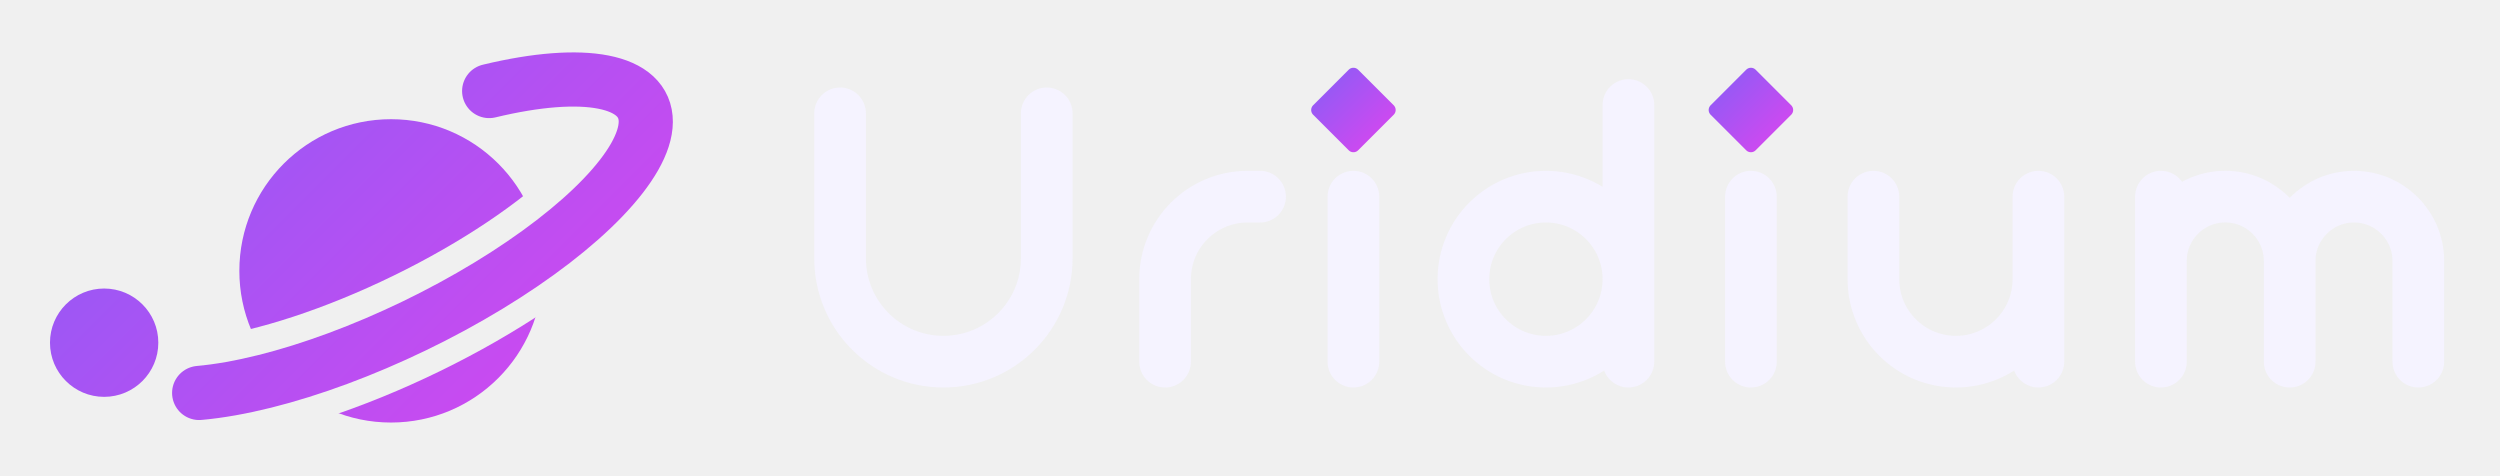
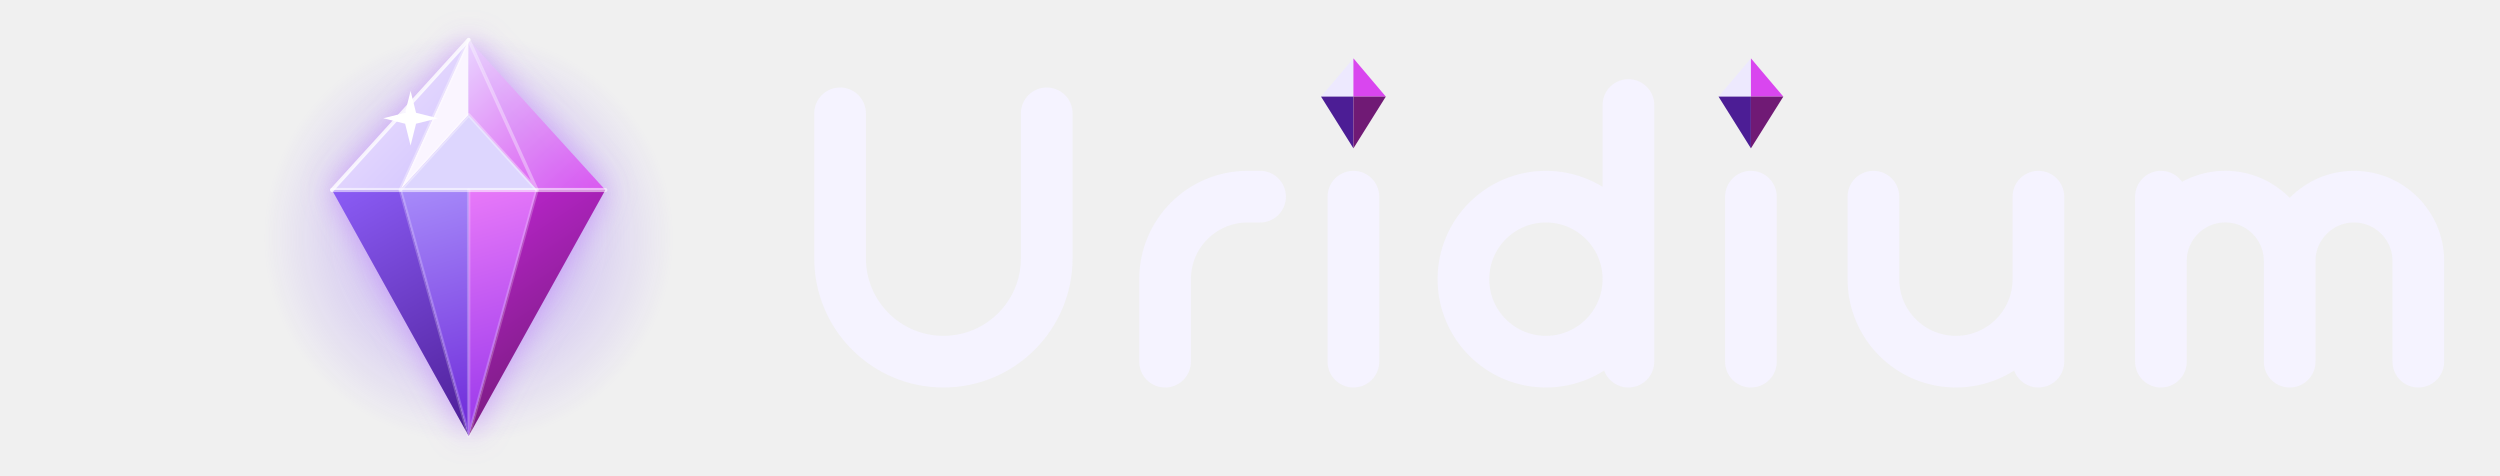
<svg xmlns="http://www.w3.org/2000/svg" viewBox="0 0 300 57" width="600" height="114" role="img" aria-label="Uridium">
  <defs>
-     <linearGradient id="orb-g" x1="11.21" y1="9.94" x2="55.21" y2="53.94" gradientUnits="userSpaceOnUse">
-       <stop offset="0" stop-color="#8B5CF6" />
+     <linearGradient id="cr-a" x1="12" y1="3" x2="40" y2="30" gradientUnits="userSpaceOnUse">
+       <stop offset="0" stop-color="#F3E8FF" />
+       <stop offset="1" stop-color="#C4B5FD" />
+     </linearGradient>
+     <linearGradient id="cr-b" x1="32" y1="3" x2="52" y2="25" gradientUnits="userSpaceOnUse">
+       <stop offset="0" stop-color="#E9D5FF" />
      <stop offset="1" stop-color="#D946EF" />
    </linearGradient>
-     <mask id="orb-m" maskUnits="userSpaceOnUse" x="0" y="0" width="64" height="64">
-       <rect width="64" height="64" fill="#fff" />
-       <path d="M57.92 19.88A27.5 9 -26 0 1 8.49 43.99" fill="none" stroke="#000" stroke-width="9.8" />
-     </mask>
-     <linearGradient id="wm-g" x1="0" y1="0" x2="1" y2="1">
+     <linearGradient id="cr-c" x1="12" y1="25" x2="32" y2="61" gradientUnits="userSpaceOnUse">
      <stop offset="0" stop-color="#8B5CF6" />
-       <stop offset="1" stop-color="#D946EF" />
+       <stop offset="1" stop-color="#4C1D95" />
    </linearGradient>
+     <linearGradient id="cr-d" x1="32" y1="25" x2="52" y2="55" gradientUnits="userSpaceOnUse">
+       <stop offset="0" stop-color="#C026D3" />
+       <stop offset="1" stop-color="#701A75" />
+     </linearGradient>
+     <linearGradient id="cr-e" x1="22" y1="25" x2="32" y2="61" gradientUnits="userSpaceOnUse">
+       <stop offset="0" stop-color="#A78BFA" />
+       <stop offset="1" stop-color="#6D28D9" />
+     </linearGradient>
+     <linearGradient id="cr-f" x1="32" y1="25" x2="42" y2="61" gradientUnits="userSpaceOnUse">
+       <stop offset="0" stop-color="#E879F9" />
+       <stop offset="1" stop-color="#9333EA" />
+     </linearGradient>
+     <radialGradient id="cr-glow" cx="32" cy="32" r="30" gradientUnits="userSpaceOnUse">
+       <stop offset="0" stop-color="#D946EF" stop-opacity=".55" />
+       <stop offset=".45" stop-color="#8B5CF6" stop-opacity=".28" />
+       <stop offset="1" stop-color="#8B5CF6" stop-opacity="0" />
+     </radialGradient>
+     <filter id="cr-blur" x="-50%" y="-50%" width="200%" height="200%">
+       <feGaussianBlur stdDeviation="2.2" />
+     </filter>
  </defs>
-   <g transform="translate(1.76 -13.1) scale(1.3)">
-     <circle cx="34.74" cy="35.08" r="14" fill="url(#orb-g)" mask="url(#orb-m)" />
-     <path d="M43.8 18.48A27.5 9 -26 1 1 17.03 46.35" fill="none" stroke="url(#orb-g)" stroke-width="5" stroke-linecap="round" />
-     <circle cx="8.26" cy="41.71" r="5" fill="url(#orb-g)" />
+   <g transform="translate(30 2.3) scale(.82)">
+     <circle cx="32" cy="32" r="30" fill="url(#cr-glow)" />
+     <g filter="url(#cr-blur)" opacity=".7">
+       <polygon points="32,3 12,25 32,61 52,25" fill="#C084FC" />
+     </g>
+     <g>
+       <polygon points="32,3 12,25 22,25" fill="url(#cr-a)" />
+       <polygon points="32,3 22,25 32,14" fill="#FAF5FF" />
+       <polygon points="32,3 32,14 42,25" fill="url(#cr-b)" />
+       <polygon points="32,3 42,25 52,25" fill="url(#cr-b)" opacity=".85" />
+       <polygon points="32,14 22,25 42,25" fill="#DDD6FE" />
+       <polygon points="12,25 22,25 32,61" fill="url(#cr-c)" />
+       <polygon points="22,25 32,25 32,61" fill="url(#cr-e)" />
+       <polygon points="32,25 42,25 32,61" fill="url(#cr-f)" />
+       <polygon points="42,25 52,25 32,61" fill="url(#cr-d)" />
+       <g fill="none" stroke="#FFFFFF" stroke-linejoin="round" stroke-linecap="round">
+         <path d="M12,25 L52,25" stroke-opacity=".55" stroke-width=".6" />
+         <path d="M22,25 L32,61 M42,25 L32,61 M32,25 L32,61" stroke-opacity=".22" stroke-width=".5" />
+         <path d="M32,3 L22,25 M32,3 L42,25 M22,25 L32,14 L42,25" stroke-opacity=".35" stroke-width=".5" />
+         <path d="M12,25 L32,3" stroke-opacity=".8" stroke-width=".55" />
+       </g>
+       <path d="M23.5 10.5 L24.3 13.7 L27.5 14.5 L24.3 15.3 L23.5 18.5 L22.7 15.3 L19.5 14.5 L22.7 13.7 Z" fill="#FFFFFF" />
+     </g>
  </g>
  <path d="M100.81 13.6V31A12.4 12.4 0 0 0 125.61 31V13.6M139.81 43.4V33.5A9.9 9.9 0 0 1 149.71 23.6h1.5M162.41 23.6V43.4M175.61 33.5a9.9 9.9 0 1 0 19.8 0a9.9 9.9 0 1 0 -19.8 0ZM195.41 12.6V43.4M210.11 23.6V43.4M224.81 23.6V33.5A9.9 9.9 0 0 0 244.61 33.5M244.61 23.6V43.4M259.31 23.6V43.4M259.31 31.32A7.72 7.72 0 0 1 274.76 31.32V43.4M274.76 31.32A7.72 7.72 0 0 1 290.2 31.32V43.4" fill="none" stroke="#F5F3FF" stroke-width="6.2" stroke-linecap="round" stroke-linejoin="round" />
-   <g fill="url(#wm-g)" stroke="url(#wm-g)" stroke-width="1.6" stroke-linejoin="round">
-     <path d="M162.41 8.93L166.68 13.2L162.41 17.47L158.14 13.2Z" />
-     <path d="M210.11 8.93L214.38 13.2L210.11 17.47L205.84 13.2Z" />
+   <g>
+     <polygon points="162.41,7 158.522,11.59 162.41,11.59" fill="#EDE9FE" />
+     <polygon points="162.41,7 162.41,11.59 166.298,11.59" fill="url(#cr-b)" />
+     <polygon points="158.522,11.59 162.41,17.8 162.41,11.59" fill="url(#cr-c)" />
+     <polygon points="162.41,11.59 162.41,17.8 166.298,11.59" fill="url(#cr-d)" />
+   </g>
+   <g>
+     <polygon points="210.11,7 206.222,11.59 210.11,11.59" fill="#EDE9FE" />
+     <polygon points="210.11,7 210.11,11.59 213.998,11.59" fill="url(#cr-b)" />
+     <polygon points="206.222,11.59 210.11,17.8 210.11,11.59" fill="url(#cr-c)" />
+     <polygon points="210.11,11.59 210.11,17.8 213.998,11.59" fill="url(#cr-d)" />
  </g>
</svg>
